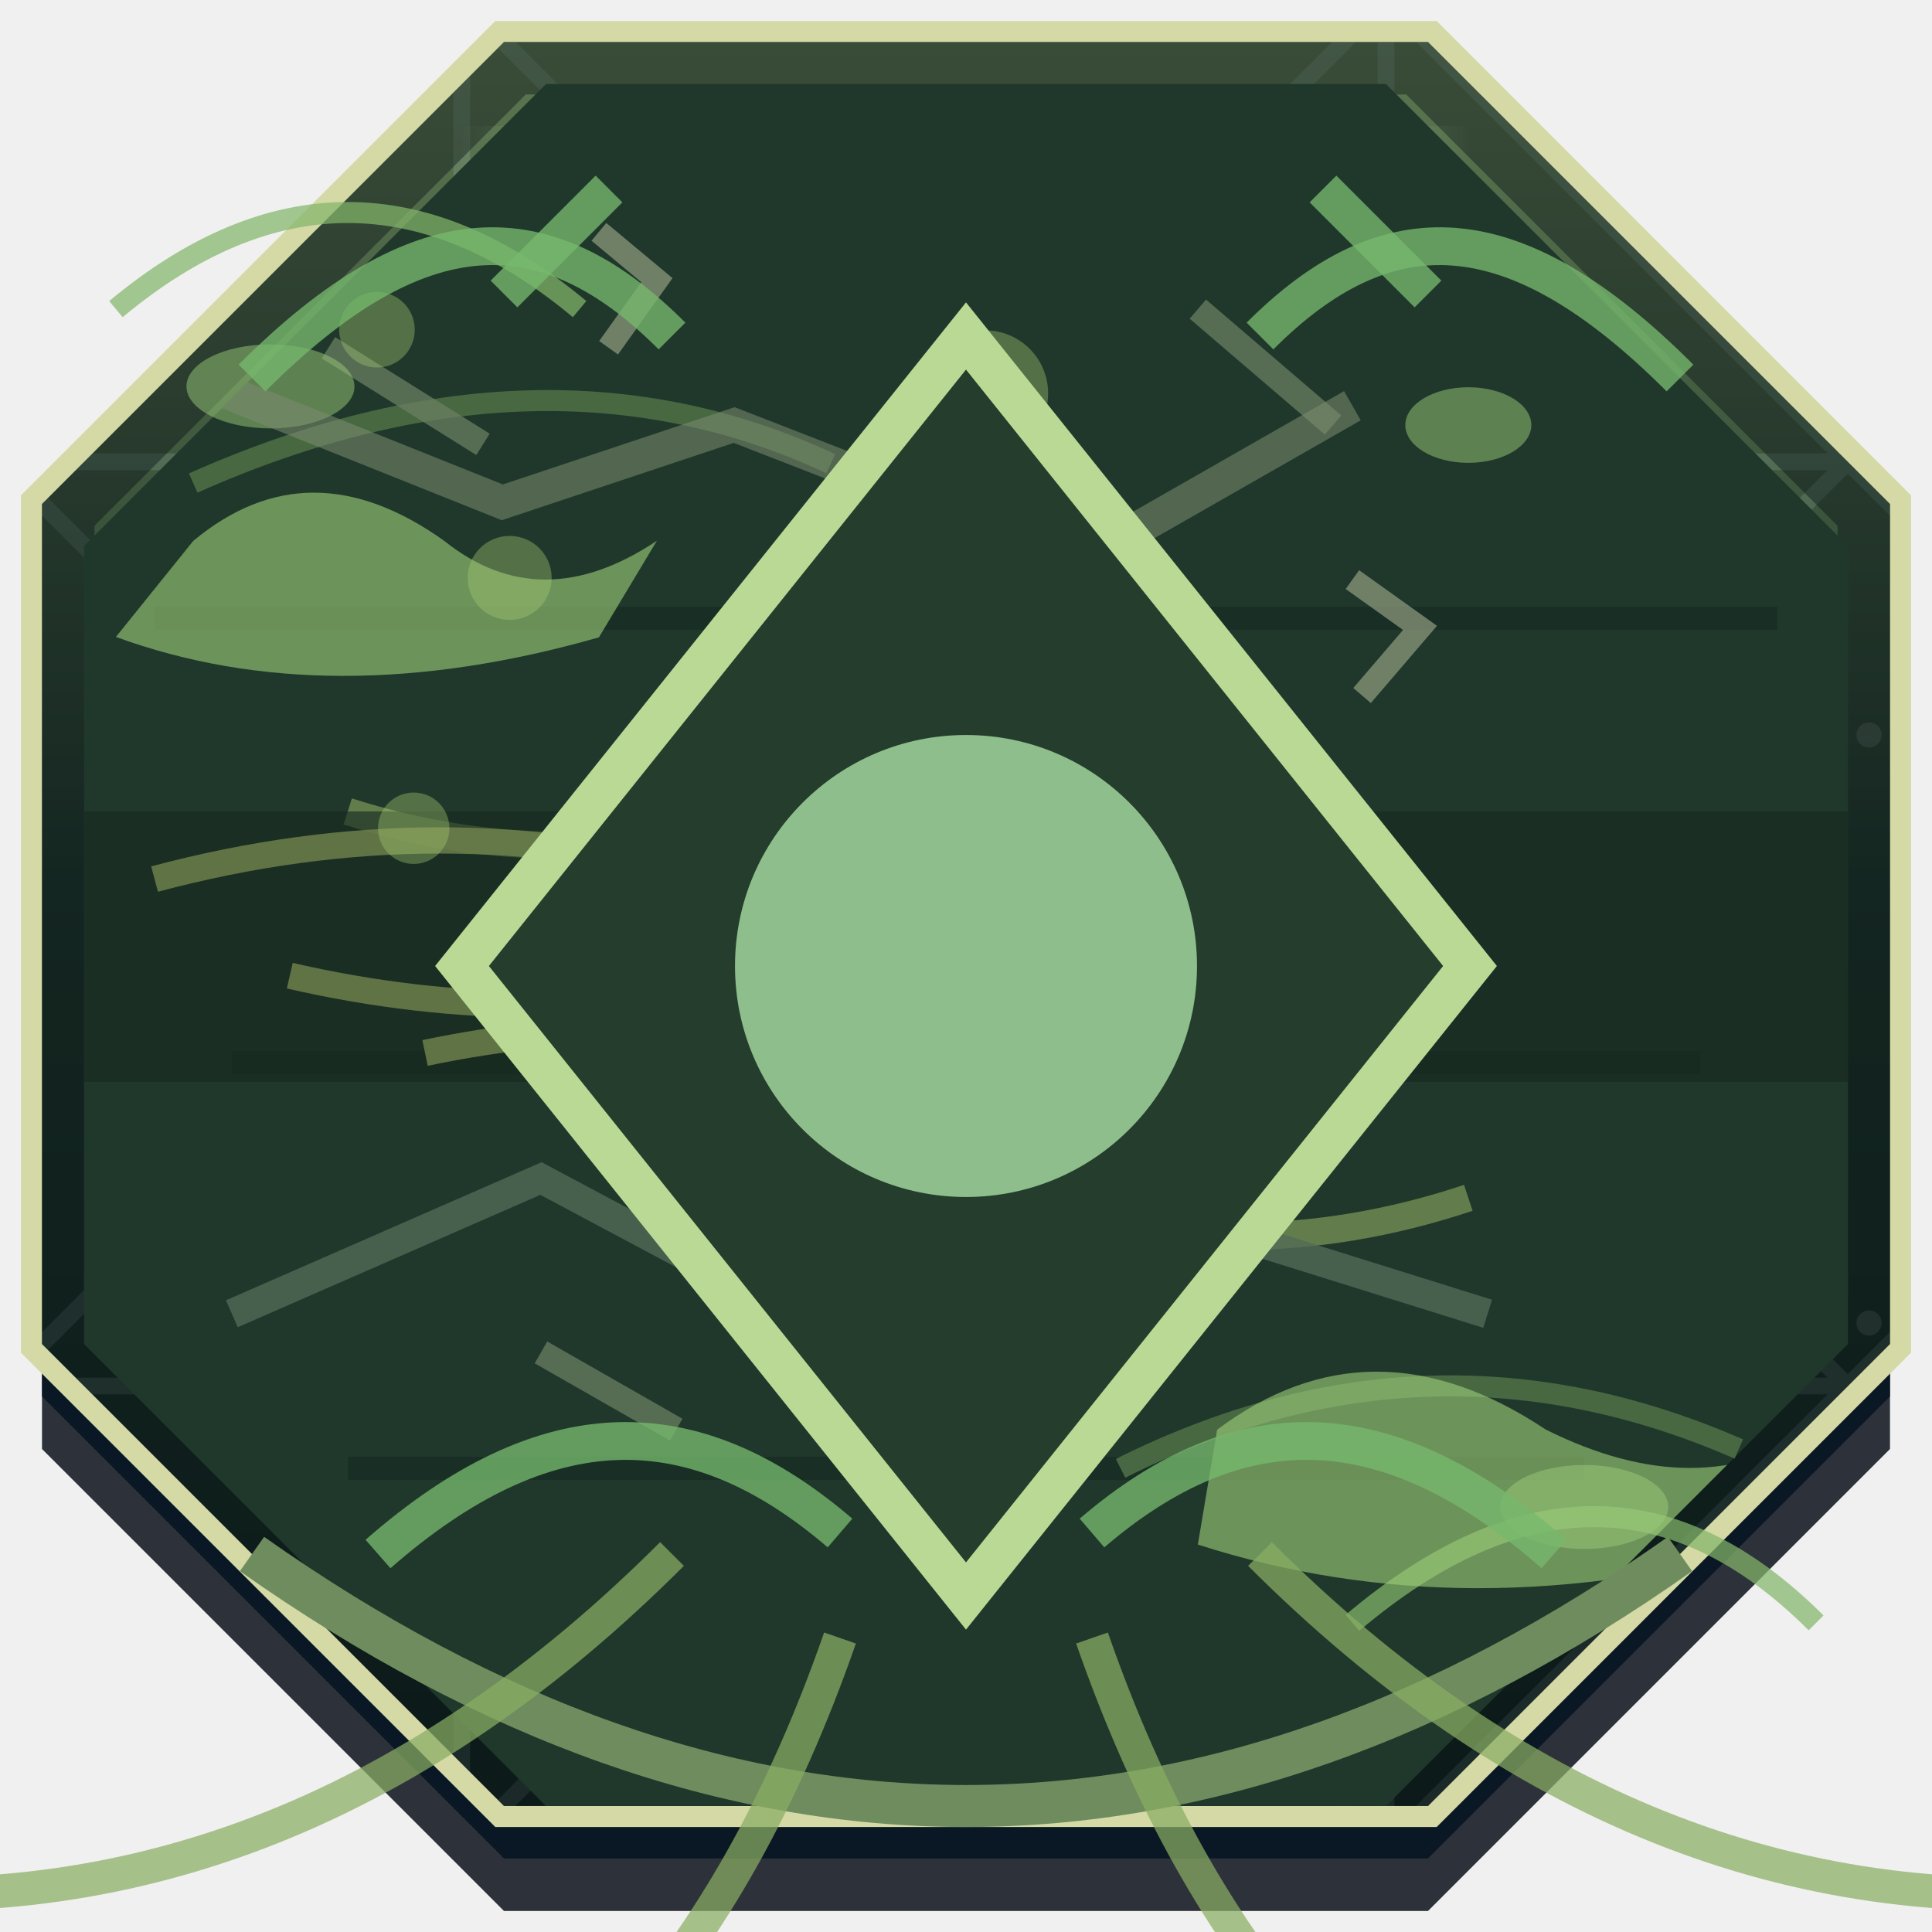
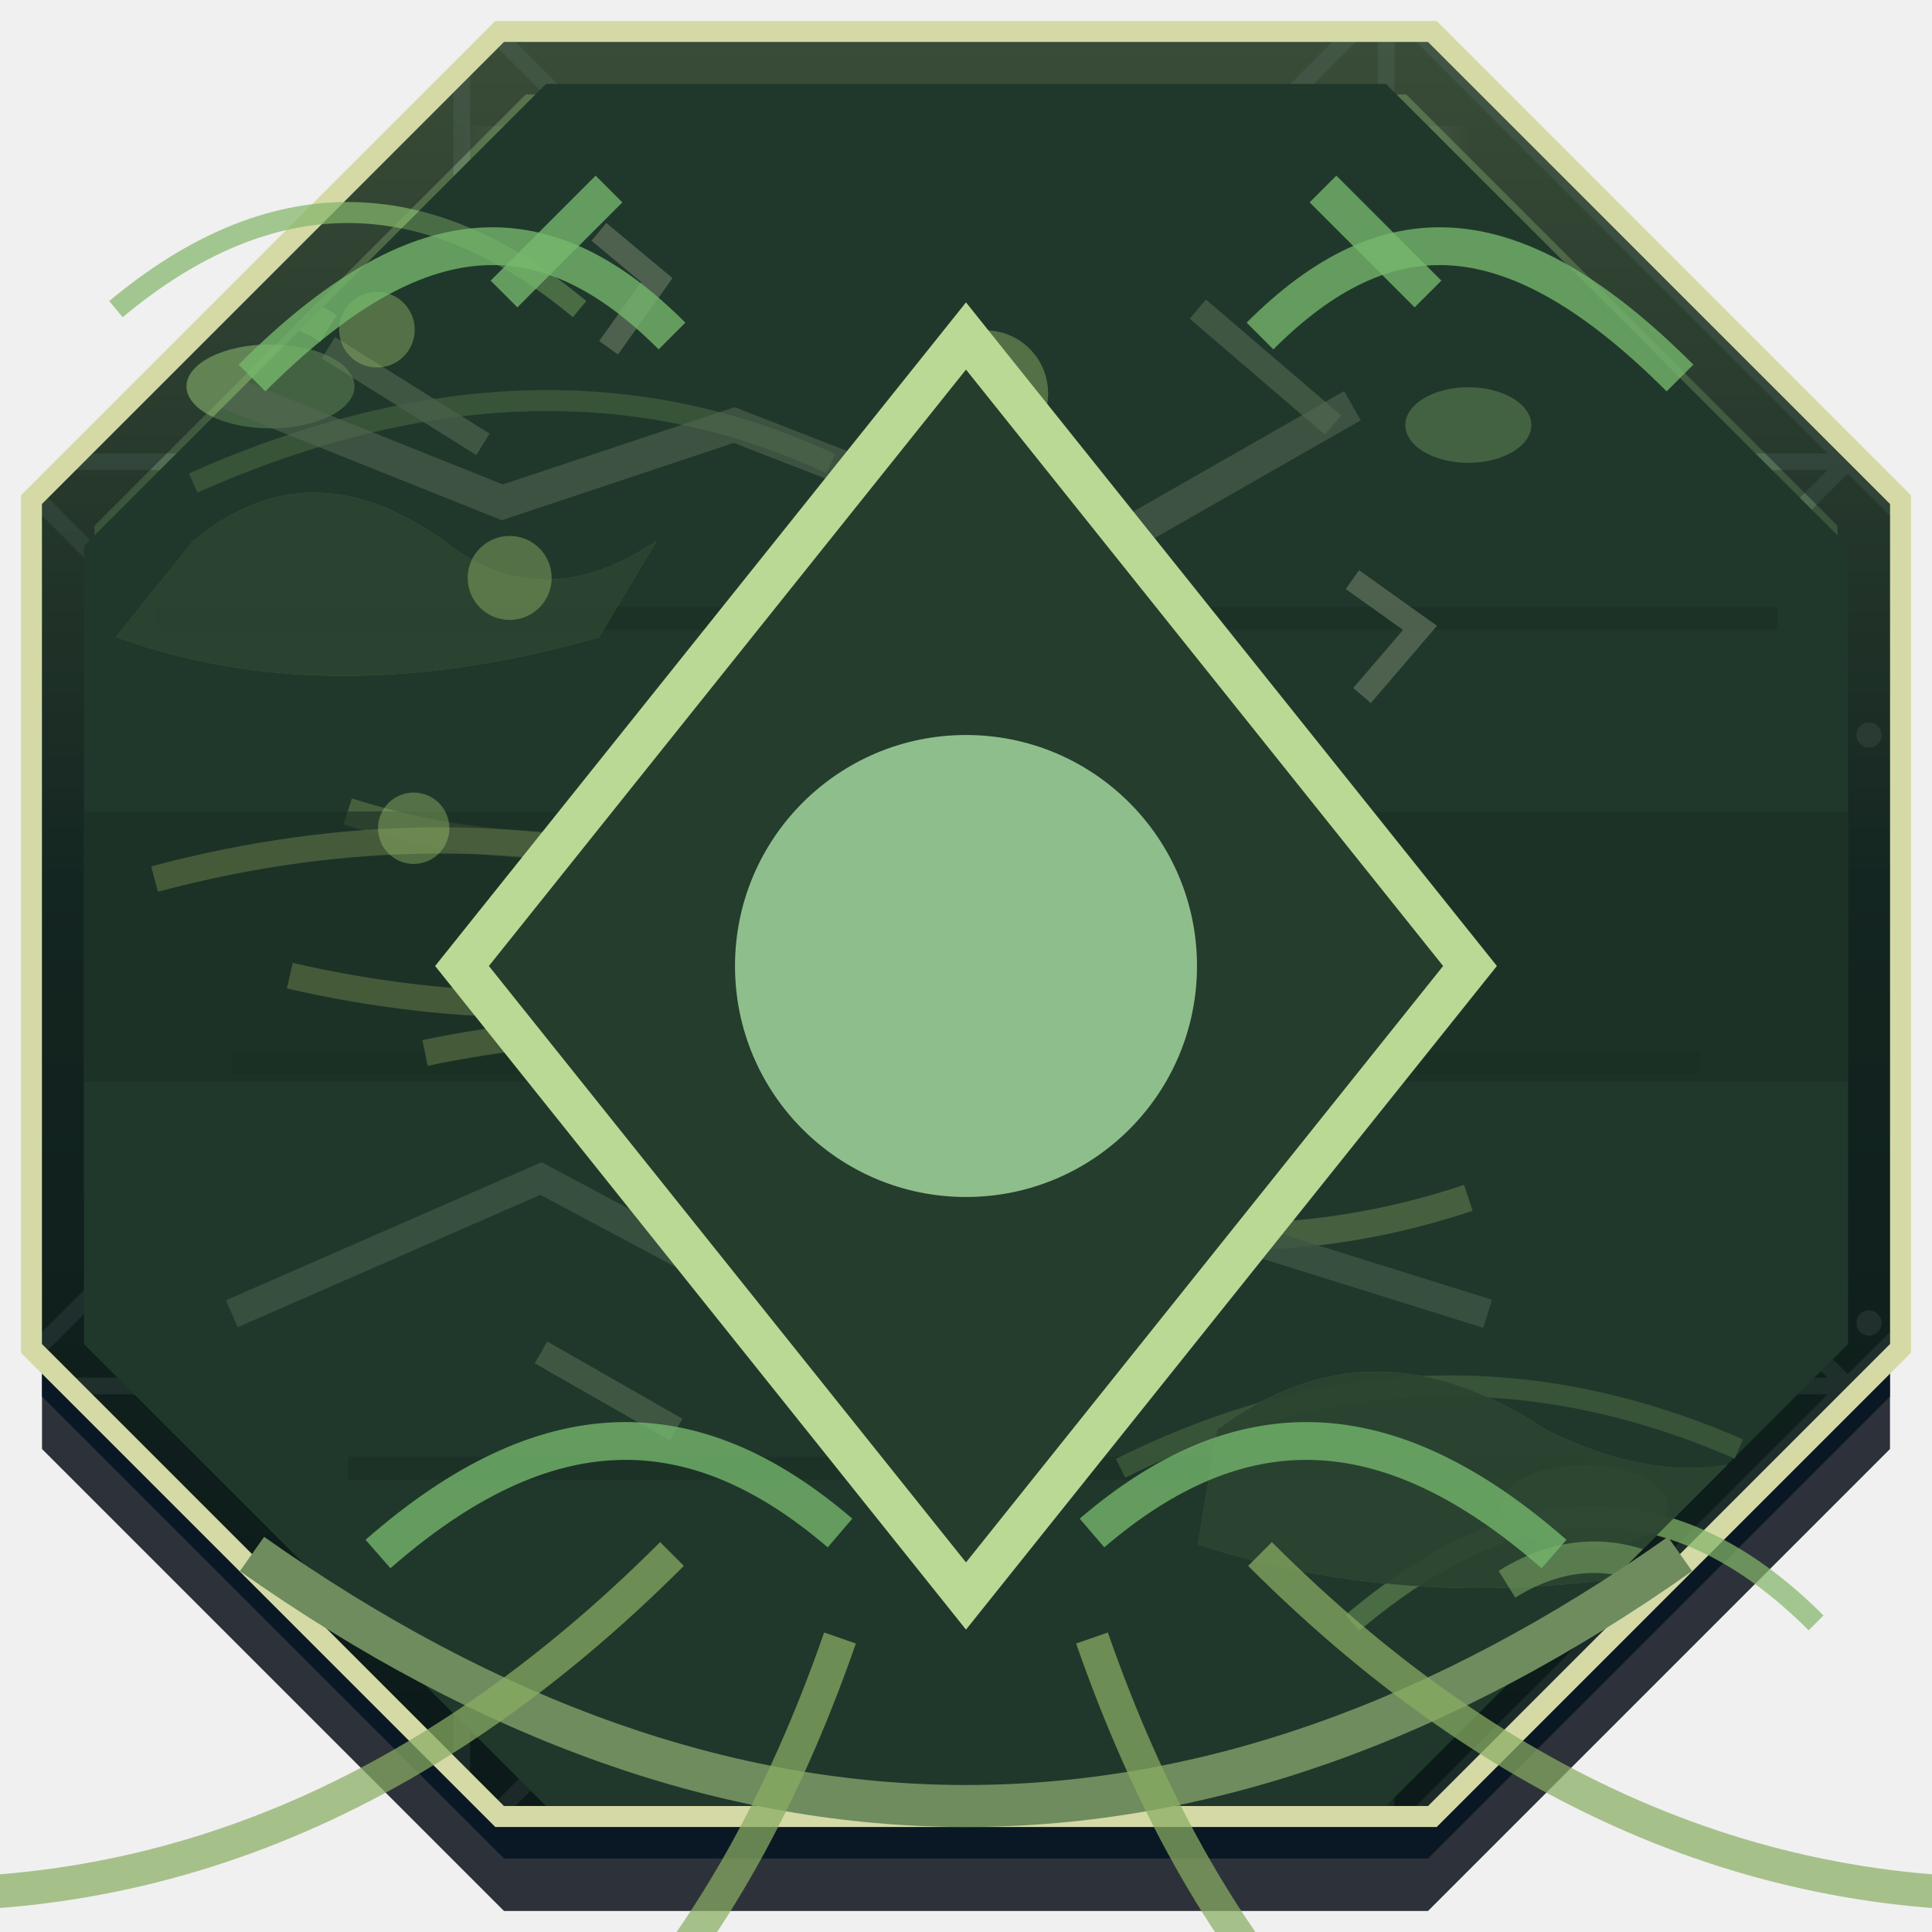
<svg xmlns="http://www.w3.org/2000/svg" width="184" height="184" viewBox="0 0 92 92" role="img" aria-label="M7 icon-container normal" data-style="m11-enchanted-forest@0.1.0" data-geometry-shape="chamfered-angular" data-corner-radius="2" data-end-cap-depth="22">
  <defs>
    <linearGradient id="m11-icon-container-92x92-normal-plate" x1="0" y1="0" x2="0" y2="1">
      <stop offset="0" stop-color="#5C7650" />
      <stop offset=".48" stop-color="#20382B" />
      <stop offset="1" stop-color="#13251E" />
    </linearGradient>
    <linearGradient id="m11-icon-container-92x92-normal-primary" x1="0" y1="0" x2="0" y2="1">
      <stop offset="0" stop-color="#F1E8C8" />
      <stop offset=".45" stop-color="#66D9B2" />
      <stop offset="1" stop-color="#2A856F" />
    </linearGradient>
    <linearGradient id="m11-icon-container-92x92-normal-energy" x1="0" y1="0" x2="1" y2="0">
      <stop offset="0" stop-color="#B8E0A5" stop-opacity="0" />
      <stop offset=".5" stop-color="#B8E0A5" stop-opacity=".86" />
      <stop offset="1" stop-color="#B8E0A5" stop-opacity="0" />
    </linearGradient>
    <pattern id="m11-icon-container-92x92-normal-grain" width="28" height="28" patternUnits="userSpaceOnUse">
      <circle cx="5" cy="7" r=".6" fill="#FFFFFF" fill-opacity=".12" />
      <circle cx="20" cy="15" r=".45" fill="#061321" fill-opacity=".2" />
    </pattern>
    <pattern id="m11-icon-container-92x92-normal-plate-pattern" width="44" height="44" patternUnits="userSpaceOnUse">
      <path d="M0 22H44M22 0V44M0 22L22 0 44 22 22 44Z" fill="none" stroke="#D8FBFF" stroke-opacity=".12" stroke-width=".8" />
    </pattern>
    <mask id="m11-icon-container-92x92-normal-mask">
      <path d="M24 2H68L90 24V64L68 86H24L2 64V24Z" fill="white" />
    </mask>
  </defs>
  <g opacity="1">
    <g id="m11-icon-container-92x92-normal-outer-shadow" data-layer="outer-shadow" transform="translate(0 5)">
      <path d="M24 2H68L90 24V64L68 86H24L2 64V24Z" fill="#020812" opacity=".82" />
    </g>
    <g id="m11-icon-container-92x92-normal-connected-depth" data-layer="connected-depth" transform="translate(0 2.5)">
      <path d="M24 2H68L90 24V64L68 86H24L2 64V24Z" fill="#071522" opacity=".9" />
    </g>
    <g id="m11-icon-container-92x92-normal-outer-frame" data-layer="outer-frame">
      <path d="M24 2H68L90 24V64L68 86H24L2 64V24Z" fill="#071421" stroke="#D4D9A6" stroke-width="2" stroke-linejoin="miter" />
    </g>
    <g id="m11-icon-container-92x92-normal-inner-plate-fill" data-layer="inner-plate-fill">
      <path d="M24 2H68L90 24V64L68 86H24L2 64V24Z" fill="url(#m11-icon-container-92x92-normal-plate)" />
    </g>
    <g id="m11-icon-container-92x92-normal-surface-grain" data-layer="surface-grain" data-material-source="m8-ice-grain" mask="url(#m11-icon-container-92x92-normal-mask)">
      <rect width="92" height="92" fill="url(#m11-icon-container-92x92-normal-grain)" />
    </g>
    <g id="m11-icon-container-92x92-normal-surface-pattern" data-layer="surface-pattern" data-material-source="m8-crystal-facet-pattern" mask="url(#m11-icon-container-92x92-normal-mask)">
      <rect width="92" height="92" fill="url(#m11-icon-container-92x92-normal-plate-pattern)" />
    </g>
    <g id="m11-icon-container-92x92-normal-side-bevel-shade" data-layer="side-bevel-shade" mask="url(#m11-icon-container-92x92-normal-mask)">
      <path d="M24 2H68L90 24V64L68 86H24L2 64V24Z" fill="none" stroke="#020812" stroke-opacity=".38" stroke-width="5" />
    </g>
    <g id="m11-icon-container-92x92-normal-top-bevel-highlight" data-layer="top-bevel-highlight" mask="url(#m11-icon-container-92x92-normal-mask)">
      <path d="M32 8H60" stroke="#FFFFFF" stroke-opacity=".55" stroke-width="3" stroke-linecap="square" />
    </g>
    <g id="m11-icon-container-92x92-normal-cold-edge-accent" data-layer="cold-edge-accent" data-material-source="m8-cold-edge-accent" mask="url(#m11-icon-container-92x92-normal-mask)">
      <rect x="22" y="6" width="48" height="8" fill="url(#m11-icon-container-92x92-normal-energy)" />
    </g>
    <g id="m11-icon-container-92x92-normal-ornament-decal" data-layer="ornament-decal" data-material-source="m7-ornament-marks" mask="url(#m11-icon-container-92x92-normal-mask)">
      <path d="M30 79h16M46 79h16" stroke="#E6FCFF" stroke-opacity=".5" stroke-width="2" />
    </g>
    <g id="m8-icon-container-crystal-focal" data-layer="crystal-focal" data-slot="editable-crystal-focal" aria-label="editable crystal focal">
      <path d="M46 31l12 15-12 15-12-15Z" fill="#A9F7FF" fill-opacity=".42" stroke="#E8FEFF" stroke-width="1.5" />
      <path d="M46 31v30M34 46h24" stroke="#D7FBFF" stroke-opacity=".8" />
      <path d="M46 36l7 10-7 10-7-10Z" fill="#FFFFFF" fill-opacity=".5" />
    </g>
    <g id="m11-icon-container-material-stack" data-layer="forest-material-stack" data-material-families="weathered-stone,dark-wood,moss-lichen">
      <path d="M26 4H66L88 26V64L66 86H26L4 64V26Z" fill="#20382B" />
      <path d="M7.36 29.44H84.64M11.04 50.6H80.96M16.56 69.92H75.44" stroke="#182E24" stroke-width="1.104" stroke-opacity=".82" />
      <path d="M9.2 23Q25.76 15.64 39.56 22.08M53.36 69.92Q68.08 62.56 82.8 69" fill="none" stroke="#4D6E45" stroke-width="1" stroke-opacity=".9" />
      <path d="M5.52 14.72Q16.56 5.52 27.6 14.72M64.4 77.28Q76.36 67.16 86.48 77.28" fill="none" stroke="#84B66A" stroke-width="1" stroke-opacity=".72" />
    </g>
    <g id="m11-icon-container-material-detail" data-layer="forest-material-detail" data-material-channels="stone-chips,wood-grain,moss-mask">
      <path d="M15.64 16.56l7.36 4.6M57.04 14.72l6.44 5.52M25.76 64.4l6.44 3.68" stroke="#6B8063" stroke-width="1.2" stroke-opacity=".72" />
      <path d="M16.56 38.64q10.12 3.22 20.24 0M47.84 57.04q11.04 3.68 22.08 0" fill="none" stroke="#789356" stroke-width="1.3" stroke-opacity=".75" />
      <g fill="#9BCB78" fill-opacity=".5">
        <ellipse cx="12.88" cy="18.4" rx="4" ry="2" />
        <ellipse cx="75.44" cy="71.76" rx="4" ry="2" />
        <ellipse cx="69.92" cy="20.24" rx="3" ry="1.8" />
      </g>
    </g>
    <g id="m11-icon-container-material-face-depth" data-layer="forest-material-face-depth" data-material-source="shared-face-geometry">
      <clipPath id="m11-icon-container-face-clip">
        <path d="M26 4H66L88 26V64L66 86H26L4 64V26Z" />
      </clipPath>
      <g clip-path="url(#m11-icon-container-face-clip)">
        <g data-layer="forest-weathered-stone">
          <path d="M5.52 16.56l18.4 7.36 11.04 -3.68 16.56 6.44 12.88 -7.36" fill="none" stroke="#7C8D70" stroke-width="1.6" stroke-opacity=".55" />
          <path d="M11.04 62.56l14.72 -6.44 13.8 7.36 16.56 -5.52 14.72 4.6" fill="none" stroke="#526B56" stroke-width="1.4" stroke-opacity=".8" />
          <path d="M28.52 11.04l2.76 2.3 -2.3 3.22M64.4 27.6l3.22 2.3 -2.76 3.22" fill="none" stroke="#9BA687" stroke-width="1.1" stroke-opacity=".65" />
        </g>
        <g data-layer="forest-dark-wood-grain">
          <path d="M0 38.64H92V51.52H0Z" fill="#17291F" fill-opacity=".62" />
          <path d="M7.36 41.86q13.8 -3.68 26.68 0t27.6 0M13.8 46.46q11.96 2.76 23.92 0t25.76 0M20.24 50.14q11.04 -2.3 22.08 0t23 0" fill="none" stroke="#72854C" stroke-width="1.25" stroke-opacity=".8" />
        </g>
        <g data-layer="forest-moss-growth-mask" fill="#9BCB78" fill-opacity=".62">
          <path d="M9.2 25.76q5.52 -4.6 11.96 0q4.6 3.68 10.12 -.01l-2.76 4.6q-12.88 3.68 -23 -.02Z" />
          <path d="M57.96 68.08q7.36 -5.52 15.64 -.01q7.36 3.68 12.88 -.03l-1.84 5.52q-14.72 4.14 -27.6 -.01Z" />
        </g>
      </g>
    </g>
+     <g id="m11-icon-container-material-restraint" data-layer="forest-material-restraint" data-restraint="edge-anchored-low-opacity">
+       <clipPath id="m11-icon-container-restraint-clip">
+         <path d="M26 4H66L88 26V64L66 86H26L4 64V26Z" />
+       </clipPath>
+       <g clip-path="url(#m11-icon-container-restraint-clip)">
+         <path d="M0 0H92V92H0Z" fill="#20382B" fill-opacity=".42" />
+         <g data-layer="forest-moss-edge-anchor" fill="#20382B" fill-opacity=".78">
+           <path d="M9.2 25.76q5.52 -4.6 11.96 0q4.6 3.68 10.12 -.01l-2.76 4.6q-12.88 3.68 -23 -.02Z" />
+           <path d="M57.96 68.08q7.36 -5.52 15.64 -.01q7.36 3.68 12.88 -.03l-1.84 5.52q-14.72 4.14 -27.6 -.01Z" />
+         </g>
+         <path d="M7.36 15.64q4.14 -2.576 8.28 0M71.76 75.44q4.14 -2.576 8.28 0" fill="none" stroke="#9BCB78" stroke-width="1.5" stroke-opacity=".42" />
+       </g>
+     </g>
    <g id="m11-icon-container-moss-variation" data-layer="forest-variation" data-variation-seed="51731" data-variation-baseline="false" fill="#A6CC72" fill-opacity=".38">
      <circle cx="46.91" cy="18.73" r="3.0" />
      <circle cx="45.56" cy="36.43" r="2.4" />
      <circle cx="17.95" cy="15.70" r="1.8" />
      <circle cx="24.27" cy="27.52" r="2.0" />
      <circle cx="42.80" cy="49.85" r="2.0" />
      <circle cx="46.78" cy="68.32" r="2.0" />
      <circle cx="19.70" cy="39.44" r="1.7" />
    </g>
    <g id="m11-icon-container-leaf-vine-ornament" data-layer="forest-ornament" data-ornament="leaf-vine" data-ornament-count="4" fill="none" stroke="#76B86D" stroke-opacity=".78" stroke-width="1.8">
      <path d="M12 18c8-8 14-8 20-2M80 18c-8-8-14-8-20-2M18 74c8-7 15-7 22-1M74 74c-8-7-15-7-22-1" />
      <path d="M24 14l5-5M68 14l-5-5" />
    </g>
    <g id="m11-icon-container-luminous-seed" data-layer="luminous-seed-focal" data-focal="m11-luminous-seed" data-halo-opacity=".40" data-halo-extent-ratio=".12">
      <circle cx="46" cy="46" r="11.04" fill="#65D5A4" fill-opacity=".40" />
      <path d="M46 16l24 30-24 30-24-30Z" fill="#243D2C" stroke="#B9D995" stroke-width="2" />
      <circle cx="46" cy="46" r="11" fill="#B8F0B2" fill-opacity=".72" />
    </g>
    <g id="m11-icon-container-seed-support" data-layer="forest-focal-support" fill="none" stroke="#6E8C5D" stroke-width="2">
      <path d="M12 74Q46 98 80 74" />
    </g>
    <g id="m11-icon-container-seed-roots" data-layer="forest-focal-roots" data-focal-depth="seed-support-roots" fill="none" stroke="#89AE63" stroke-opacity=".72" stroke-width="1.6">
      <path d="M32 74q-18 18-40 16M60 74q18 18 40 16M40 78q-8 23-26 29M52 78q8 23 26 29" />
    </g>
    <g id="m11-enchanted-forest-icon-container-content" data-layer="content" data-slot="editable-icon-container-content" data-safe-x="36" data-safe-y="8" data-safe-width="20" data-safe-height="74" />
  </g>
</svg>
